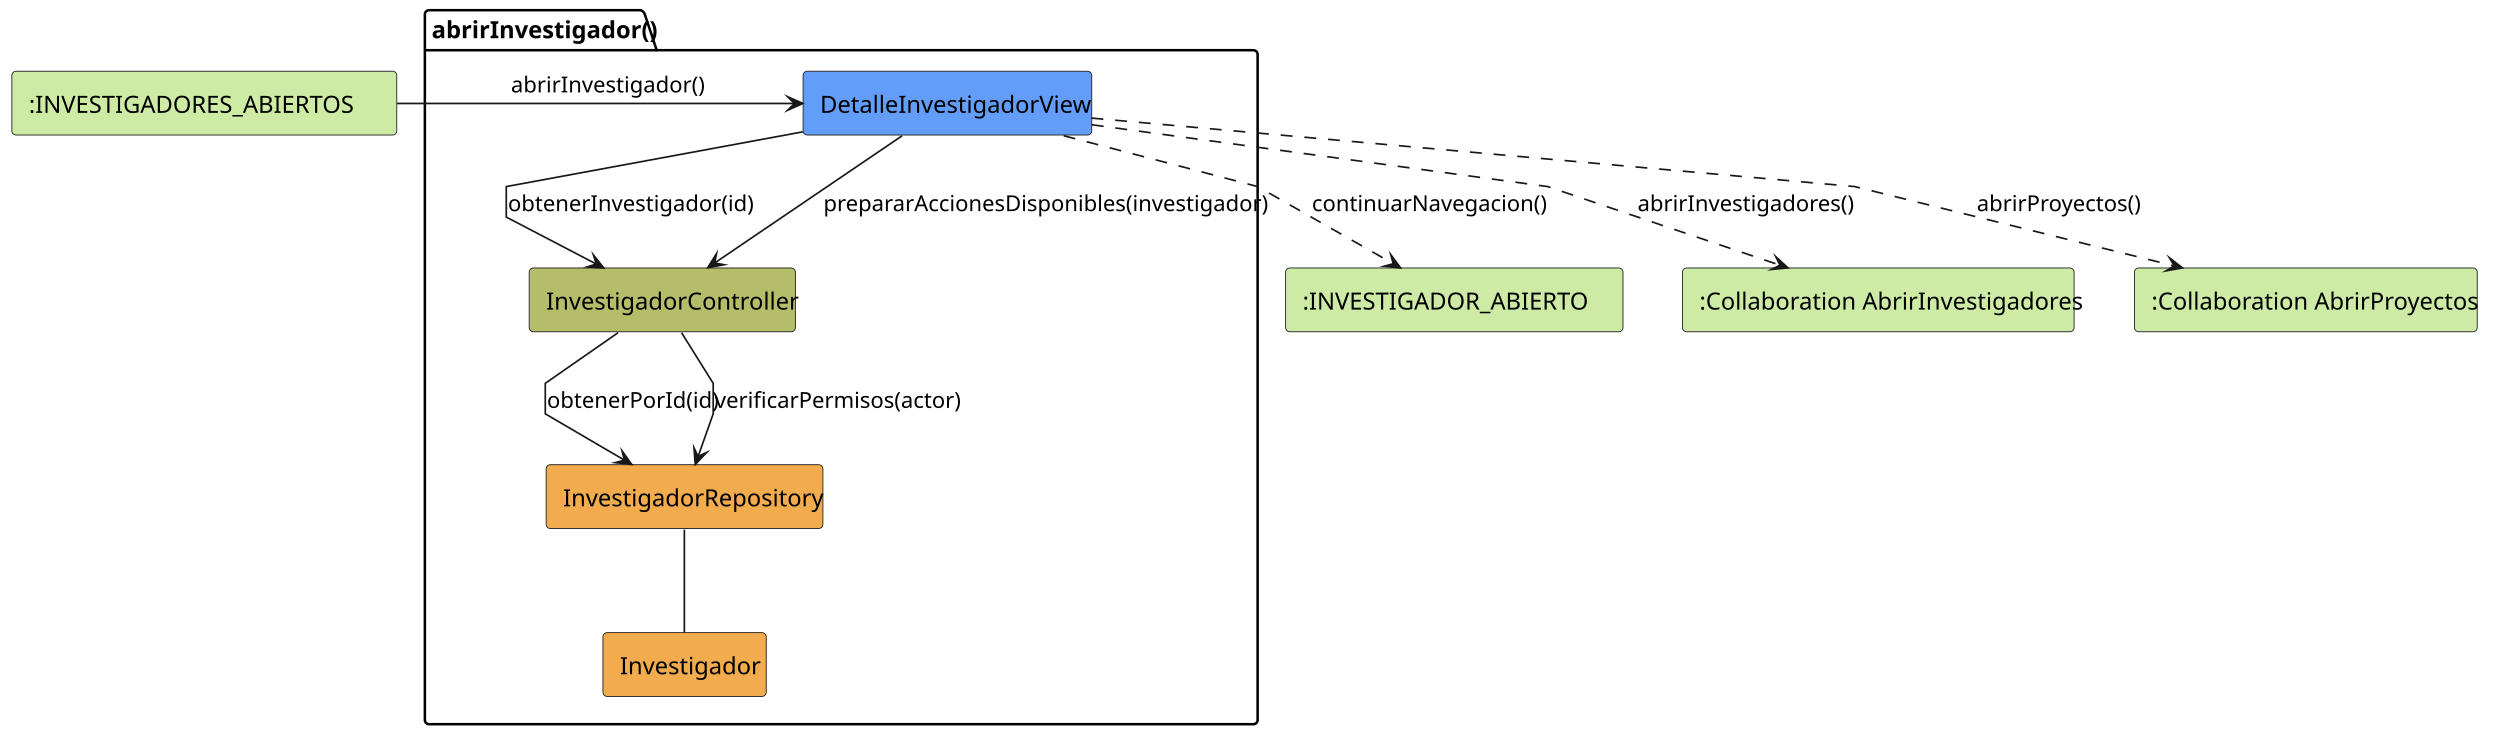
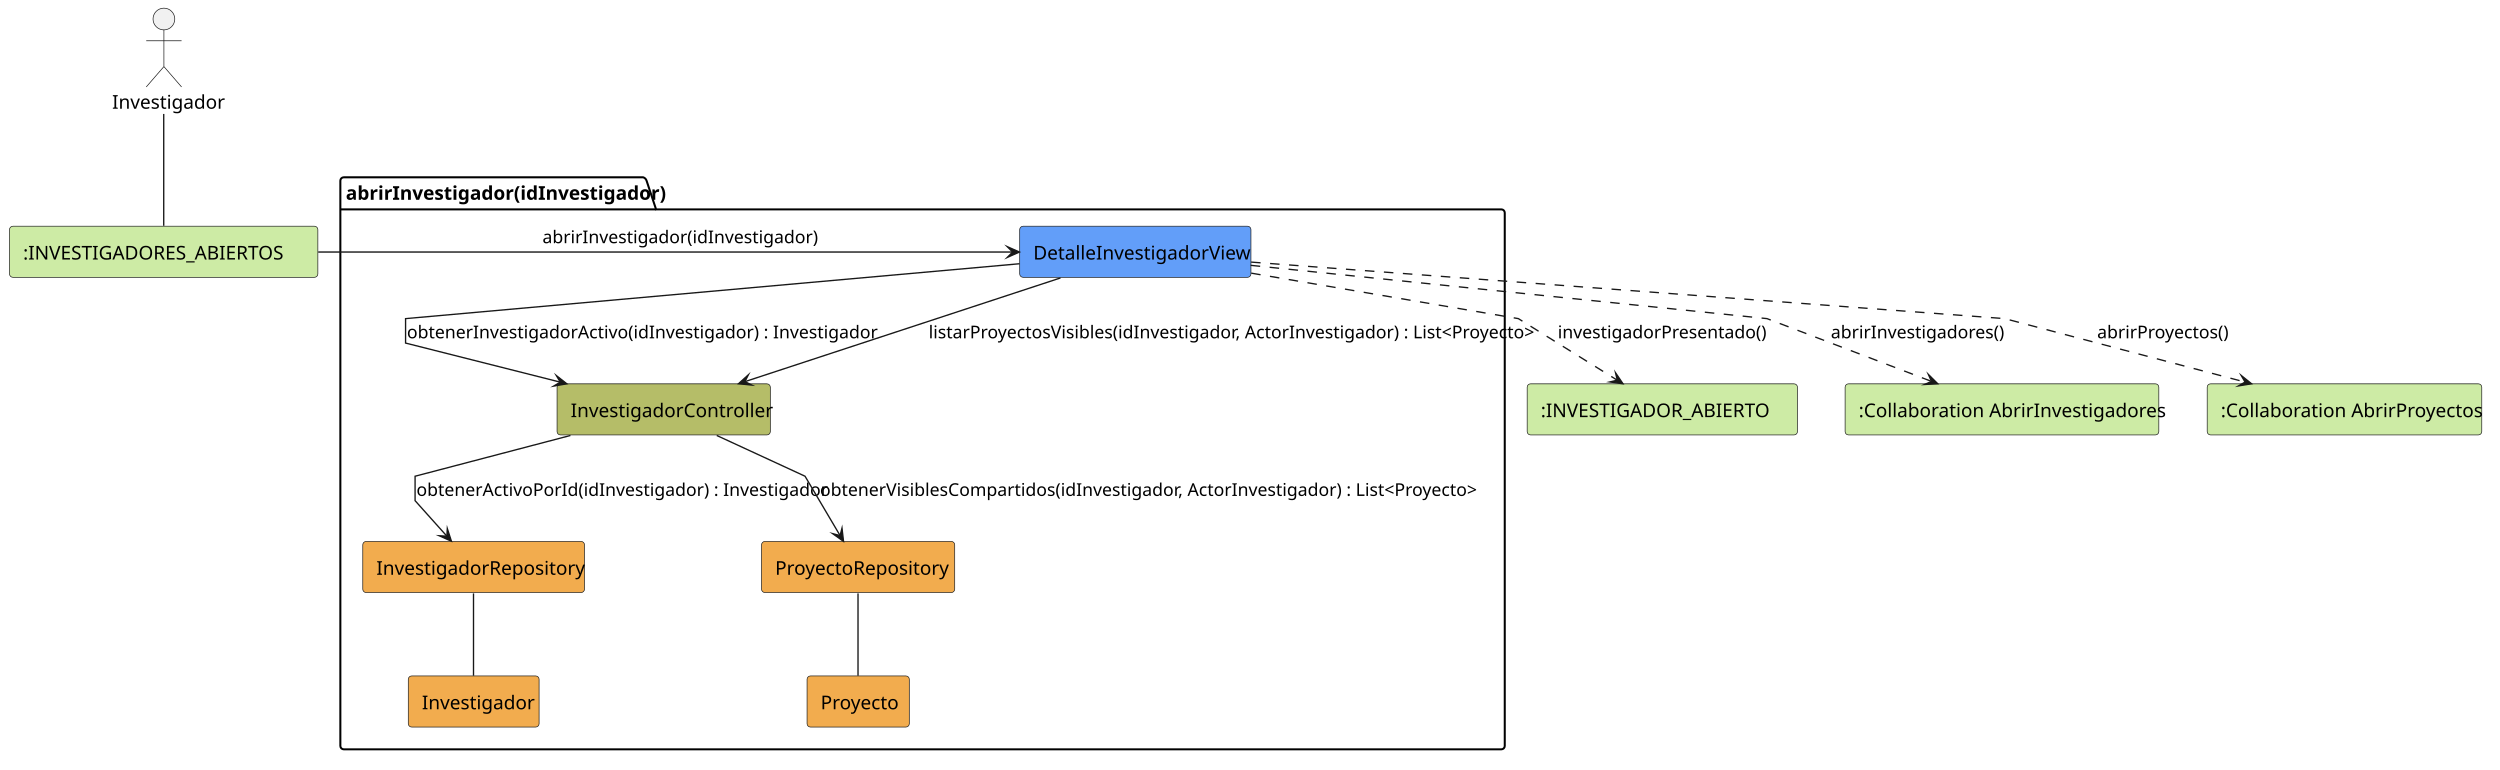
- <svg xmlns="http://www.w3.org/2000/svg" contentStyleType="text/css" data-diagram-type="DESCRIPTION" height="442px" preserveAspectRatio="none" style="width:1474px;height:442px;background:#FFFFFF;" version="1.1" viewBox="0 0 1474 442" width="1474px" zoomAndPan="magnify">
+ <svg xmlns="http://www.w3.org/2000/svg" contentStyleType="text/css" data-diagram-type="DESCRIPTION" height="566px" preserveAspectRatio="none" style="width:1840px;height:566px;background:#FFFFFF;" version="1.1" viewBox="0 0 1840 566" width="1840px" zoomAndPan="magnify">
  <defs />
  <g>
-     <g class="cluster" data-qualified-name="abrirInvestigador" data-source-line="4" id="ent0002">
-       <path d="M253,6 L377.69,6 A3.75,3.75 0 0 1 380.19,8.5 L387.19,29.609 L739,29.609 A2.5,2.5 0 0 1 741.5,32.109 L741.5,424.5 A2.5,2.5 0 0 1 739,427 L253,427 A2.5,2.5 0 0 1 250.5,424.5 L250.5,8.5 A2.5,2.5 0 0 1 253,6" fill="none" style="stroke:#000000;stroke-width:1.5;" />
-       <line style="stroke:#000000;stroke-width:1.5;" x1="250.5" x2="387.19" y1="29.609" y2="29.609" />
-       <text fill="#000000" font-family="sans-serif" font-size="14" font-weight="700" lengthAdjust="spacing" textLength="123.689" x="254.5" y="22.533">abrirInvestigador()</text>
+     <g class="cluster" data-qualified-name="abrirInvestigador" data-source-line="5" id="ent0003">
+       <path d="M253,130.5 L473.372,130.5 A3.75,3.75 0 0 1 475.872,133 L482.872,154.109 L1105,154.109 A2.5,2.5 0 0 1 1107.5,156.609 L1107.5,549 A2.5,2.5 0 0 1 1105,551.5 L253,551.5 A2.5,2.5 0 0 1 250.5,549 L250.5,133 A2.5,2.5 0 0 1 253,130.5" fill="none" style="stroke:#000000;stroke-width:1.5;" />
+       <line style="stroke:#000000;stroke-width:1.5;" x1="250.5" x2="482.872" y1="154.109" y2="154.109" />
+       <text fill="#000000" font-family="sans-serif" font-size="14" font-weight="700" lengthAdjust="spacing" textLength="219.372" x="254.5" y="147.033">abrirInvestigador(idInvestigador)</text>
    </g>
-     <g class="entity" data-qualified-name="abrirInvestigador.DetalleInvestigadorView" data-source-line="5" id="ent0003">
-       <rect fill="#629EF9" height="37.609" rx="2.5" ry="2.5" style="stroke:#181818;stroke-width:0.5;" width="170.192" x="473.5" y="42" />
-       <text fill="#000000" font-family="sans-serif" font-size="14" lengthAdjust="spacing" textLength="150.192" x="483.5" y="66.533">DetalleInvestigadorView</text>
+     <g class="entity" data-qualified-name="abrirInvestigador.DetalleInvestigadorView" data-source-line="6" id="ent0004">
+       <rect fill="#629EF9" height="37.609" rx="2.5" ry="2.5" style="stroke:#181818;stroke-width:0.5;" width="170.192" x="750.5" y="166.5" />
+       <text fill="#000000" font-family="sans-serif" font-size="14" lengthAdjust="spacing" textLength="150.192" x="760.5" y="191.033">DetalleInvestigadorView</text>
    </g>
-     <g class="entity" data-qualified-name="abrirInvestigador.InvestigadorController" data-source-line="6" id="ent0004">
-       <rect fill="#B5BD68" height="37.609" rx="2.5" ry="2.5" style="stroke:#181818;stroke-width:0.5;" width="156.958" x="312" y="158" />
-       <text fill="#000000" font-family="sans-serif" font-size="14" lengthAdjust="spacing" textLength="136.958" x="322" y="182.533">InvestigadorController</text>
+     <g class="entity" data-qualified-name="abrirInvestigador.InvestigadorController" data-source-line="7" id="ent0005">
+       <rect fill="#B5BD68" height="37.609" rx="2.5" ry="2.5" style="stroke:#181818;stroke-width:0.5;" width="156.958" x="410" y="282.5" />
+       <text fill="#000000" font-family="sans-serif" font-size="14" lengthAdjust="spacing" textLength="136.958" x="420" y="307.033">InvestigadorController</text>
    </g>
-     <g class="entity" data-qualified-name="abrirInvestigador.InvestigadorRepository" data-source-line="7" id="ent0005">
-       <rect fill="#F2AC4E" height="37.609" rx="2.5" ry="2.5" style="stroke:#181818;stroke-width:0.5;" width="163.185" x="322" y="274" />
-       <text fill="#000000" font-family="sans-serif" font-size="14" lengthAdjust="spacing" textLength="143.185" x="332" y="298.533">InvestigadorRepository</text>
+     <g class="entity" data-qualified-name="abrirInvestigador.InvestigadorRepository" data-source-line="8" id="ent0006">
+       <rect fill="#F2AC4E" height="37.609" rx="2.5" ry="2.5" style="stroke:#181818;stroke-width:0.5;" width="163.185" x="267" y="398.5" />
+       <text fill="#000000" font-family="sans-serif" font-size="14" lengthAdjust="spacing" textLength="143.185" x="277" y="423.033">InvestigadorRepository</text>
    </g>
-     <g class="entity" data-qualified-name="abrirInvestigador.Investigador" data-source-line="8" id="ent0006">
-       <rect fill="#F2AC4E" height="37.609" rx="2.5" ry="2.5" style="stroke:#181818;stroke-width:0.5;" width="96.269" x="355.5" y="373" />
-       <text fill="#000000" font-family="sans-serif" font-size="14" lengthAdjust="spacing" textLength="76.269" x="365.5" y="397.533">Investigador</text>
+     <g class="entity" data-qualified-name="abrirInvestigador.ProyectoRepository" data-source-line="9" id="ent0007">
+       <rect fill="#F2AC4E" height="37.609" rx="2.5" ry="2.5" style="stroke:#181818;stroke-width:0.5;" width="142.165" x="560.5" y="398.5" />
+       <text fill="#000000" font-family="sans-serif" font-size="14" lengthAdjust="spacing" textLength="122.165" x="570.5" y="423.033">ProyectoRepository</text>
    </g>
-     <g class="entity" data-qualified-name="EstadoEntrada" data-source-line="3" id="ent0001">
-       <rect fill="#CDEBA5" height="37.609" rx="2.5" ry="2.5" style="stroke:#181818;stroke-width:0.5;" width="226.938" x="7" y="42" />
-       <text fill="#000000" font-family="sans-serif" font-size="14" lengthAdjust="spacing" textLength="206.938" x="17" y="66.533">:INVESTIGADORES_ABIERTOS</text>
+     <g class="entity" data-qualified-name="abrirInvestigador.Investigador" data-source-line="10" id="ent0008">
+       <rect fill="#F2AC4E" height="37.609" rx="2.5" ry="2.5" style="stroke:#181818;stroke-width:0.5;" width="96.269" x="300.5" y="497.5" />
+       <text fill="#000000" font-family="sans-serif" font-size="14" lengthAdjust="spacing" textLength="76.269" x="310.5" y="522.033">Investigador</text>
    </g>
-     <g class="entity" data-qualified-name="EstadoSalida" data-source-line="11" id="ent0007">
-       <rect fill="#CDEBA5" height="37.609" rx="2.5" ry="2.5" style="stroke:#181818;stroke-width:0.5;" width="198.924" x="758" y="158" />
-       <text fill="#000000" font-family="sans-serif" font-size="14" lengthAdjust="spacing" textLength="178.924" x="768" y="182.533">:INVESTIGADOR_ABIERTO</text>
+     <g class="entity" data-qualified-name="abrirInvestigador.Proyecto" data-source-line="11" id="ent0009">
+       <rect fill="#F2AC4E" height="37.609" rx="2.5" ry="2.5" style="stroke:#181818;stroke-width:0.5;" width="75.248" x="594" y="497.5" />
+       <text fill="#000000" font-family="sans-serif" font-size="14" lengthAdjust="spacing" textLength="55.248" x="604" y="522.033">Proyecto</text>
    </g>
-     <g class="entity" data-qualified-name="AbrirInvestigadores" data-source-line="12" id="ent0008">
-       <rect fill="#CDEBA5" height="37.609" rx="2.5" ry="2.5" style="stroke:#181818;stroke-width:0.5;" width="230.889" x="992" y="158" />
-       <text fill="#000000" font-family="sans-serif" font-size="14" lengthAdjust="spacing" textLength="210.889" x="1002" y="182.533">:Collaboration AbrirInvestigadores</text>
+     <g class="entity" data-qualified-name="ActorInvestigador" data-source-line="3" id="ent0001">
+       <ellipse cx="120.634" cy="14" fill="#F1F1F1" rx="8" ry="8" style="stroke:#181818;stroke-width:0.5;" />
+       <path d="M120.634,22 L120.634,49 M107.634,30 L133.634,30 M120.634,49 L107.634,64 M120.634,49 L133.634,64" fill="none" style="stroke:#181818;stroke-width:0.5;" />
+       <text fill="#000000" font-family="sans-serif" font-size="14" lengthAdjust="spacing" textLength="76.269" x="82.5" y="80.033">Investigador</text>
    </g>
-     <g class="entity" data-qualified-name="AbrirProyectos" data-source-line="13" id="ent0009">
-       <rect fill="#CDEBA5" height="37.609" rx="2.5" ry="2.5" style="stroke:#181818;stroke-width:0.5;" width="202.082" x="1258.5" y="158" />
-       <text fill="#000000" font-family="sans-serif" font-size="14" lengthAdjust="spacing" textLength="182.082" x="1268.5" y="182.533">:Collaboration AbrirProyectos</text>
+     <g class="entity" data-qualified-name="InvestigadoresAbiertos" data-source-line="4" id="ent0002">
+       <rect fill="#CDEBA5" height="37.609" rx="2.5" ry="2.5" style="stroke:#181818;stroke-width:0.5;" width="226.938" x="7" y="166.5" />
+       <text fill="#000000" font-family="sans-serif" font-size="14" lengthAdjust="spacing" textLength="206.938" x="17" y="191.033">:INVESTIGADORES_ABIERTOS</text>
    </g>
-     <g class="link" data-entity-1="ent0001" data-entity-2="ent0003" data-link-type="dependency" data-source-line="15" id="lnk10">
-       <path d="M234.15,61 C308.92,61 400.21,61 468.39,61" fill="none" id="EstadoEntrada-to-DetalleInvestigadorView" style="stroke:#181818;stroke-width:1;" />
-       <polygon fill="#181818" points="473.39,61,464.39,57,468.39,61,464.39,65,473.39,61" style="stroke:#181818;stroke-width:1;stroke-linejoin:miter;stroke-miterlimit:10;" />
-       <text fill="#000000" font-family="sans-serif" font-size="13" lengthAdjust="spacing" textLength="105.485" x="301.25" y="54.495">abrirInvestigador()</text>
+     <g class="entity" data-qualified-name="InvestigadorAbierto" data-source-line="13" id="ent0010">
+       <rect fill="#CDEBA5" height="37.609" rx="2.5" ry="2.5" style="stroke:#181818;stroke-width:0.5;" width="198.924" x="1124" y="282.5" />
+       <text fill="#000000" font-family="sans-serif" font-size="14" lengthAdjust="spacing" textLength="178.924" x="1134" y="307.033">:INVESTIGADOR_ABIERTO</text>
    </g>
-     <g class="link" data-entity-1="ent0003" data-entity-2="ent0004" data-link-type="dependency" data-source-line="17" id="lnk11">
-       <path d="M473.37,77.72 C397.54,91.72 298.5,110 298.5,110 C298.5,110 298.5,128 298.5,128 C298.5,128 325.447,142.057 351.547,155.677" fill="none" id="DetalleInvestigadorView-to-InvestigadorController" style="stroke:#181818;stroke-width:1;" />
-       <polygon fill="#181818" points="355.98,157.99,349.852,150.28,351.547,155.677,346.151,157.373,355.98,157.99" style="stroke:#181818;stroke-width:1;stroke-linejoin:miter;stroke-miterlimit:10;" />
-       <text fill="#000000" font-family="sans-serif" font-size="13" lengthAdjust="spacing" textLength="133.688" x="299.5" y="124.495">obtenerInvestigador(id)</text>
+     <g class="entity" data-qualified-name="AbrirInvestigadores" data-source-line="14" id="ent0011">
+       <rect fill="#CDEBA5" height="37.609" rx="2.5" ry="2.5" style="stroke:#181818;stroke-width:0.5;" width="230.889" x="1358" y="282.5" />
+       <text fill="#000000" font-family="sans-serif" font-size="14" lengthAdjust="spacing" textLength="210.889" x="1368" y="307.033">:Collaboration AbrirInvestigadores</text>
    </g>
-     <g class="link" data-entity-1="ent0003" data-entity-2="ent0004" data-link-type="dependency" data-source-line="18" id="lnk12">
-       <path d="M531.88,80.06 C500.51,101.35 452.837,133.692 421.407,155.022" fill="none" id="DetalleInvestigadorView-to-InvestigadorController-1" style="stroke:#181818;stroke-width:1;" />
-       <polygon fill="#181818" points="417.27,157.83,426.963,156.086,421.407,155.022,422.471,149.466,417.27,157.83" style="stroke:#181818;stroke-width:1;stroke-linejoin:miter;stroke-miterlimit:10;" />
-       <text fill="#000000" font-family="sans-serif" font-size="13" lengthAdjust="spacing" textLength="247.844" x="485.5" y="124.495">prepararAccionesDisponibles(investigador)</text>
+     <g class="entity" data-qualified-name="AbrirProyectos" data-source-line="15" id="ent0012">
+       <rect fill="#CDEBA5" height="37.609" rx="2.5" ry="2.5" style="stroke:#181818;stroke-width:0.5;" width="202.082" x="1624.5" y="282.5" />
+       <text fill="#000000" font-family="sans-serif" font-size="14" lengthAdjust="spacing" textLength="182.082" x="1634.5" y="307.033">:Collaboration AbrirProyectos</text>
    </g>
-     <g class="link" data-entity-1="ent0004" data-entity-2="ent0005" data-link-type="dependency" data-source-line="19" id="lnk13">
-       <path d="M364.41,196.15 C344.87,209.74 321.5,226 321.5,226 C321.5,226 321.5,244 321.5,244 C321.5,244 344.965,257.734 368.185,271.324" fill="none" id="InvestigadorController-to-InvestigadorRepository" style="stroke:#181818;stroke-width:1;" />
-       <polygon fill="#181818" points="372.5,273.85,366.753,265.852,368.185,271.324,362.712,272.756,372.5,273.85" style="stroke:#181818;stroke-width:1;stroke-linejoin:miter;stroke-miterlimit:10;" />
-       <text fill="#000000" font-family="sans-serif" font-size="13" lengthAdjust="spacing" textLength="93.939" x="322.5" y="240.495">obtenerPorId(id)</text>
+     <g class="link" data-entity-1="ent0001" data-entity-2="ent0002" data-link-type="association" data-source-line="17" id="lnk13">
+       <path d="M120.5,83.85 C120.5,110.69 120.5,145.34 120.5,166.2" fill="none" id="ActorInvestigador-InvestigadoresAbiertos" style="stroke:#181818;stroke-width:1;" />
    </g>
-     <g class="link" data-entity-1="ent0004" data-entity-2="ent0005" data-link-type="dependency" data-source-line="20" id="lnk14">
-       <path d="M401.84,196.15 C410.34,209.74 420.5,226 420.5,226 C420.5,226 420.5,244 420.5,244 C420.5,244 416.408,255.547 411.598,269.137" fill="none" id="InvestigadorController-to-InvestigadorRepository-1" style="stroke:#181818;stroke-width:1;" />
-       <polygon fill="#181818" points="409.93,273.85,416.704,266.7,411.598,269.137,409.162,264.031,409.93,273.85" style="stroke:#181818;stroke-width:1;stroke-linejoin:miter;stroke-miterlimit:10;" />
-       <text fill="#000000" font-family="sans-serif" font-size="13" lengthAdjust="spacing" textLength="137.243" x="421.5" y="240.495">verificarPermisos(actor)</text>
+     <g class="link" data-entity-1="ent0002" data-entity-2="ent0004" data-link-type="dependency" data-source-line="18" id="lnk14">
+       <path d="M234.19,185.5 C377.81,185.5 616.7,185.5 745.3,185.5" fill="none" id="InvestigadoresAbiertos-to-DetalleInvestigadorView" style="stroke:#181818;stroke-width:1;" />
+       <polygon fill="#181818" points="750.3,185.5,741.3,181.5,745.3,185.5,741.3,189.5,750.3,185.5" style="stroke:#181818;stroke-width:1;stroke-linejoin:miter;stroke-miterlimit:10;" />
+       <text fill="#000000" font-family="sans-serif" font-size="13" lengthAdjust="spacing" textLength="186.424" x="399.25" y="178.995">abrirInvestigador(idInvestigador)</text>
    </g>
-     <g class="link" data-entity-1="ent0005" data-entity-2="ent0006" data-link-type="association" data-source-line="21" id="lnk15">
-       <path d="M403.5,312.24 C403.5,329.59 403.5,355.52 403.5,372.84" fill="none" id="InvestigadorRepository-Investigador" style="stroke:#181818;stroke-width:1;" />
+     <g class="link" data-entity-1="ent0004" data-entity-2="ent0005" data-link-type="dependency" data-source-line="19" id="lnk15">
+       <path d="M750.41,194.11 C598.99,207.64 298.5,234.5 298.5,234.5 C298.5,234.5 298.5,252.5 298.5,252.5 C298.5,252.5 358.452,267.645 412.362,281.265" fill="none" id="DetalleInvestigadorView-to-InvestigadorController" style="stroke:#181818;stroke-width:1;" />
+       <polygon fill="#181818" points="417.21,282.49,409.464,276.407,412.362,281.265,407.504,284.164,417.21,282.49" style="stroke:#181818;stroke-width:1;stroke-linejoin:miter;stroke-miterlimit:10;" />
+       <text fill="#000000" font-family="sans-serif" font-size="13" lengthAdjust="spacing" textLength="321.566" x="299.5" y="248.995">obtenerInvestigadorActivo(idInvestigador) : Investigador</text>
    </g>
-     <g class="link" data-entity-1="ent0003" data-entity-2="ent0007" data-link-type="dependency" data-source-line="22" id="lnk16">
-       <path d="M627.16,80.01 C679.09,93.63 741.5,110 741.5,110 C741.5,110 787.115,135.946 821.455,155.496" fill="none" id="DetalleInvestigadorView-to-EstadoSalida" style="stroke:#181818;stroke-width:1;stroke-dasharray:7,7;" />
-       <polygon fill="#181818" points="825.8,157.97,819.958,150.041,821.455,155.496,816,156.993,825.8,157.97" style="stroke:#181818;stroke-width:1;stroke-linejoin:miter;stroke-miterlimit:10;" />
-       <text fill="#000000" font-family="sans-serif" font-size="13" lengthAdjust="spacing" textLength="130.793" x="773.5" y="124.495">continuarNavegacion()</text>
+     <g class="link" data-entity-1="ent0004" data-entity-2="ent0005" data-link-type="dependency" data-source-line="21" id="lnk17">
+       <path d="M780.52,204.56 C715.64,225.88 613.15,259.549 548.26,280.869" fill="none" id="DetalleInvestigadorView-to-InvestigadorController-1" style="stroke:#181818;stroke-width:1;" />
+       <polygon fill="#181818" points="543.51,282.43,553.309,283.421,548.26,280.869,550.812,275.821,543.51,282.43" style="stroke:#181818;stroke-width:1;stroke-linejoin:miter;stroke-miterlimit:10;" />
+       <text fill="#000000" font-family="sans-serif" font-size="13" lengthAdjust="spacing" textLength="425.579" x="683.5" y="248.995">listarProyectosVisibles(idInvestigador, ActorInvestigador) : List&lt;Proyecto&gt;</text>
    </g>
-     <g class="link" data-entity-1="ent0003" data-entity-2="ent0008" data-link-type="dependency" data-source-line="23" id="lnk17">
-       <path d="M643.74,73.56 C748.49,87.76 912.5,110 912.5,110 C912.5,110 991.744,136.816 1049.484,156.367" fill="none" id="DetalleInvestigadorView-to-AbrirInvestigadores" style="stroke:#181818;stroke-width:1;stroke-dasharray:7,7;" />
-       <polygon fill="#181818" points="1054.22,157.97,1046.978,151.295,1049.484,156.367,1044.413,158.872,1054.22,157.97" style="stroke:#181818;stroke-width:1;stroke-linejoin:miter;stroke-miterlimit:10;" />
-       <text fill="#000000" font-family="sans-serif" font-size="13" lengthAdjust="spacing" textLength="119.215" x="965.5" y="124.495">abrirInvestigadores()</text>
+     <g class="link" data-entity-1="ent0005" data-entity-2="ent0006" data-link-type="dependency" data-source-line="20" id="lnk16">
+       <path d="M419.84,320.51 C367.91,334.13 305.5,350.5 305.5,350.5 C305.5,350.5 305.5,368.5 305.5,368.5 C305.5,368.5 316.734,381.035 328.904,394.625" fill="none" id="InvestigadorController-to-InvestigadorRepository" style="stroke:#181818;stroke-width:1;" />
+       <polygon fill="#181818" points="332.24,398.35,329.216,388.977,328.904,394.625,323.256,394.314,332.24,398.35" style="stroke:#181818;stroke-width:1;stroke-linejoin:miter;stroke-miterlimit:10;" />
+       <text fill="#000000" font-family="sans-serif" font-size="13" lengthAdjust="spacing" textLength="281.817" x="306.5" y="364.995">obtenerActivoPorId(idInvestigador) : Investigador</text>
    </g>
-     <g class="link" data-entity-1="ent0003" data-entity-2="ent0009" data-link-type="dependency" data-source-line="24" id="lnk18">
-       <path d="M643.57,69.63 C794.52,83.18 1093.5,110 1093.5,110 C1093.5,110 1203.207,137.215 1281.957,156.765" fill="none" id="DetalleInvestigadorView-to-AbrirProyectos" style="stroke:#181818;stroke-width:1;stroke-dasharray:7,7;" />
-       <polygon fill="#181818" points="1286.81,157.97,1279.039,151.919,1281.957,156.765,1277.111,159.684,1286.81,157.97" style="stroke:#181818;stroke-width:1;stroke-linejoin:miter;stroke-miterlimit:10;" />
-       <text fill="#000000" font-family="sans-serif" font-size="13" lengthAdjust="spacing" textLength="92.466" x="1165.5" y="124.495">abrirProyectos()</text>
+     <g class="link" data-entity-1="ent0005" data-entity-2="ent0007" data-link-type="dependency" data-source-line="22" id="lnk18">
+       <path d="M527.52,320.51 C557.03,334.13 592.5,350.5 592.5,350.5 C592.5,350.5 606.758,374.614 618.298,394.164" fill="none" id="InvestigadorController-to-ProyectoRepository" style="stroke:#181818;stroke-width:1;" />
+       <polygon fill="#181818" points="620.84,398.47,619.71,388.686,618.298,394.164,612.82,392.753,620.84,398.47" style="stroke:#181818;stroke-width:1;stroke-linejoin:miter;stroke-miterlimit:10;" />
+       <text fill="#000000" font-family="sans-serif" font-size="13" lengthAdjust="spacing" textLength="458.117" x="603.5" y="364.995">obtenerVisiblesCompartidos(idInvestigador, ActorInvestigador) : List&lt;Proyecto&gt;</text>
+     </g>
+     <g class="link" data-entity-1="ent0006" data-entity-2="ent0008" data-link-type="association" data-source-line="23" id="lnk19">
+       <path d="M348.5,436.74 C348.5,454.09 348.5,480.02 348.5,497.34" fill="none" id="InvestigadorRepository-Investigador" style="stroke:#181818;stroke-width:1;" />
+     </g>
+     <g class="link" data-entity-1="ent0007" data-entity-2="ent0009" data-link-type="association" data-source-line="24" id="lnk20">
+       <path d="M631.5,436.74 C631.5,454.09 631.5,480.02 631.5,497.34" fill="none" id="ProyectoRepository-Proyecto" style="stroke:#181818;stroke-width:1;" />
+     </g>
+     <g class="link" data-entity-1="ent0004" data-entity-2="ent0010" data-link-type="dependency" data-source-line="25" id="lnk21">
+       <path d="M920.87,201.03 C1003.87,215.16 1117.5,234.5 1117.5,234.5 C1117.5,234.5 1158.906,260.277 1190.296,279.827" fill="none" id="DetalleInvestigadorView-to-InvestigadorAbierto" style="stroke:#181818;stroke-width:1;stroke-dasharray:7,7;" />
+       <polygon fill="#181818" points="1194.54,282.47,1189.015,274.317,1190.296,279.827,1184.786,281.107,1194.54,282.47" style="stroke:#181818;stroke-width:1;stroke-linejoin:miter;stroke-miterlimit:10;" />
+       <text fill="#000000" font-family="sans-serif" font-size="13" lengthAdjust="spacing" textLength="145.247" x="1146.5" y="248.995">investigadorPresentado()</text>
+     </g>
+     <g class="link" data-entity-1="ent0004" data-entity-2="ent0011" data-link-type="dependency" data-source-line="26" id="lnk22">
+       <path d="M920.52,195.28 C1054.7,209.13 1300.5,234.5 1300.5,234.5 C1300.5,234.5 1370.329,261.137 1421.559,280.687" fill="none" id="DetalleInvestigadorView-to-AbrirInvestigadores" style="stroke:#181818;stroke-width:1;stroke-dasharray:7,7;" />
+       <polygon fill="#181818" points="1426.23,282.47,1419.248,275.524,1421.559,280.687,1416.395,282.998,1426.23,282.47" style="stroke:#181818;stroke-width:1;stroke-linejoin:miter;stroke-miterlimit:10;" />
+       <text fill="#000000" font-family="sans-serif" font-size="13" lengthAdjust="spacing" textLength="119.215" x="1347.5" y="248.995">abrirInvestigadores()</text>
+     </g>
+     <g class="link" data-entity-1="ent0004" data-entity-2="ent0012" data-link-type="dependency" data-source-line="27" id="lnk23">
+       <path d="M920.82,192.9 C1095.06,205.97 1475.5,234.5 1475.5,234.5 C1475.5,234.5 1578.336,261.643 1652.356,281.193" fill="none" id="DetalleInvestigadorView-to-AbrirProyectos" style="stroke:#181818;stroke-width:1;stroke-dasharray:7,7;" />
+       <polygon fill="#181818" points="1657.19,282.47,1649.51,276.304,1652.356,281.193,1647.467,284.039,1657.19,282.47" style="stroke:#181818;stroke-width:1;stroke-linejoin:miter;stroke-miterlimit:10;" />
+       <text fill="#000000" font-family="sans-serif" font-size="13" lengthAdjust="spacing" textLength="92.466" x="1543.5" y="248.995">abrirProyectos()</text>
    </g>
  </g>
</svg>
